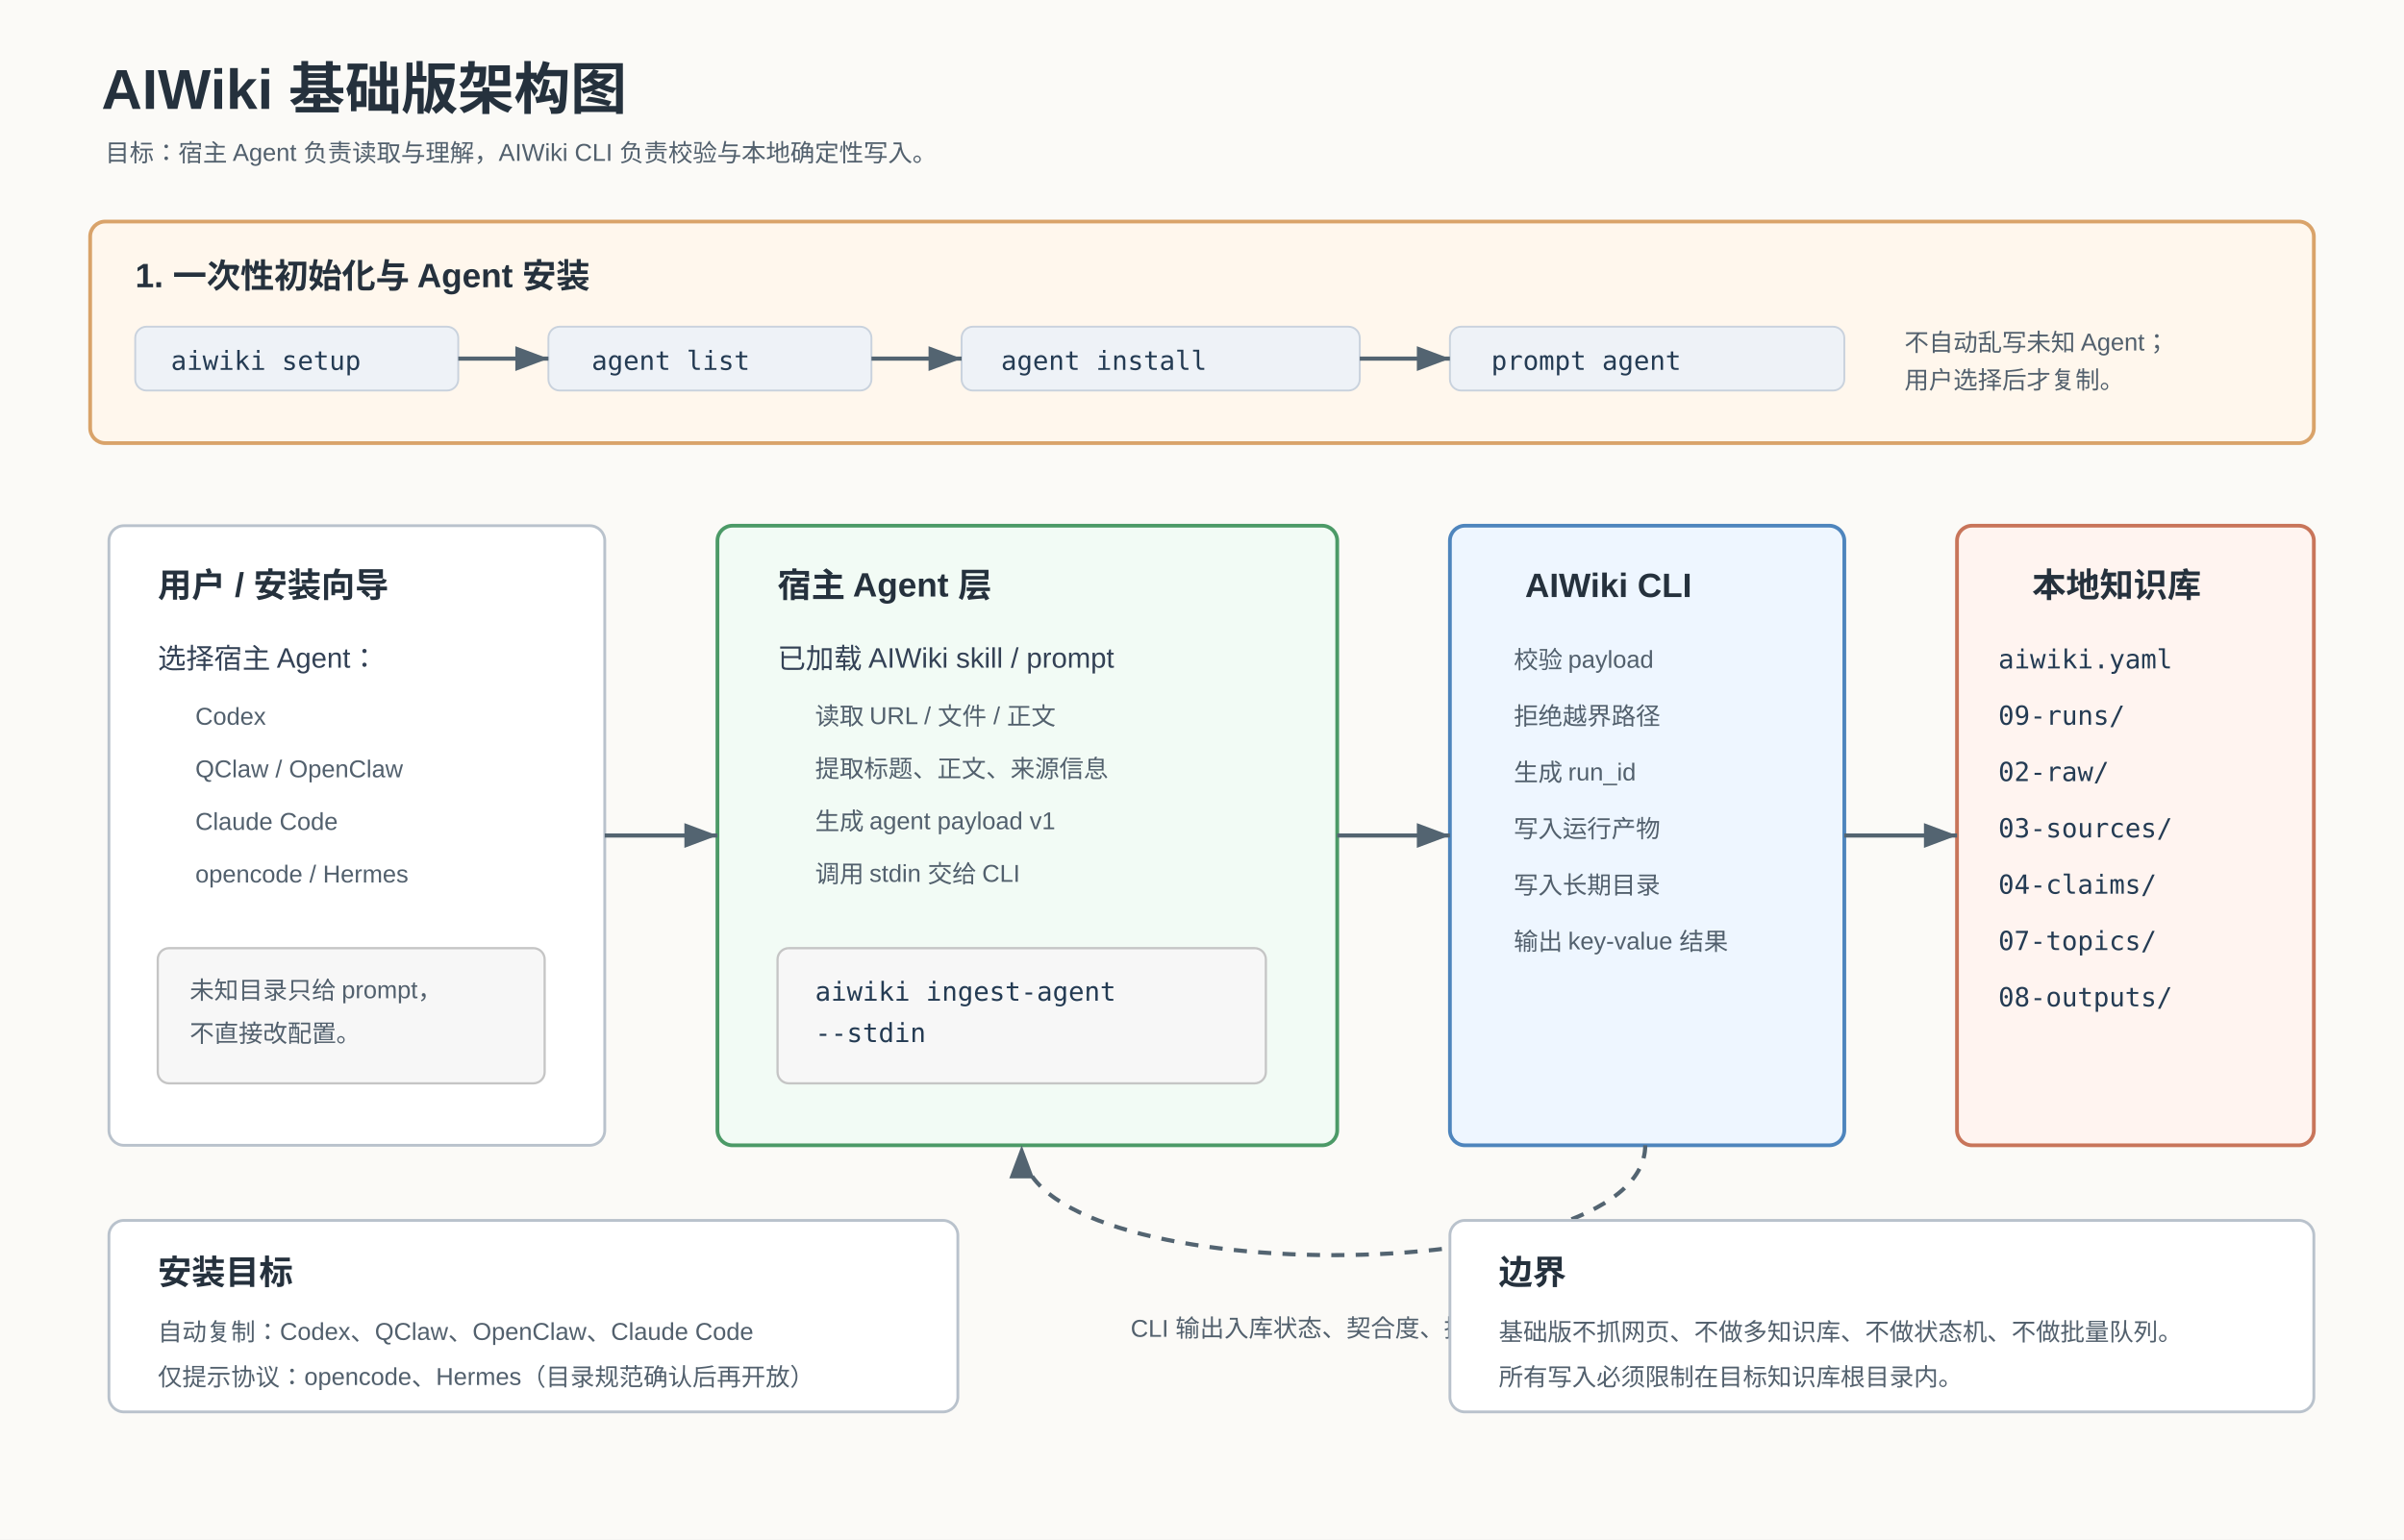
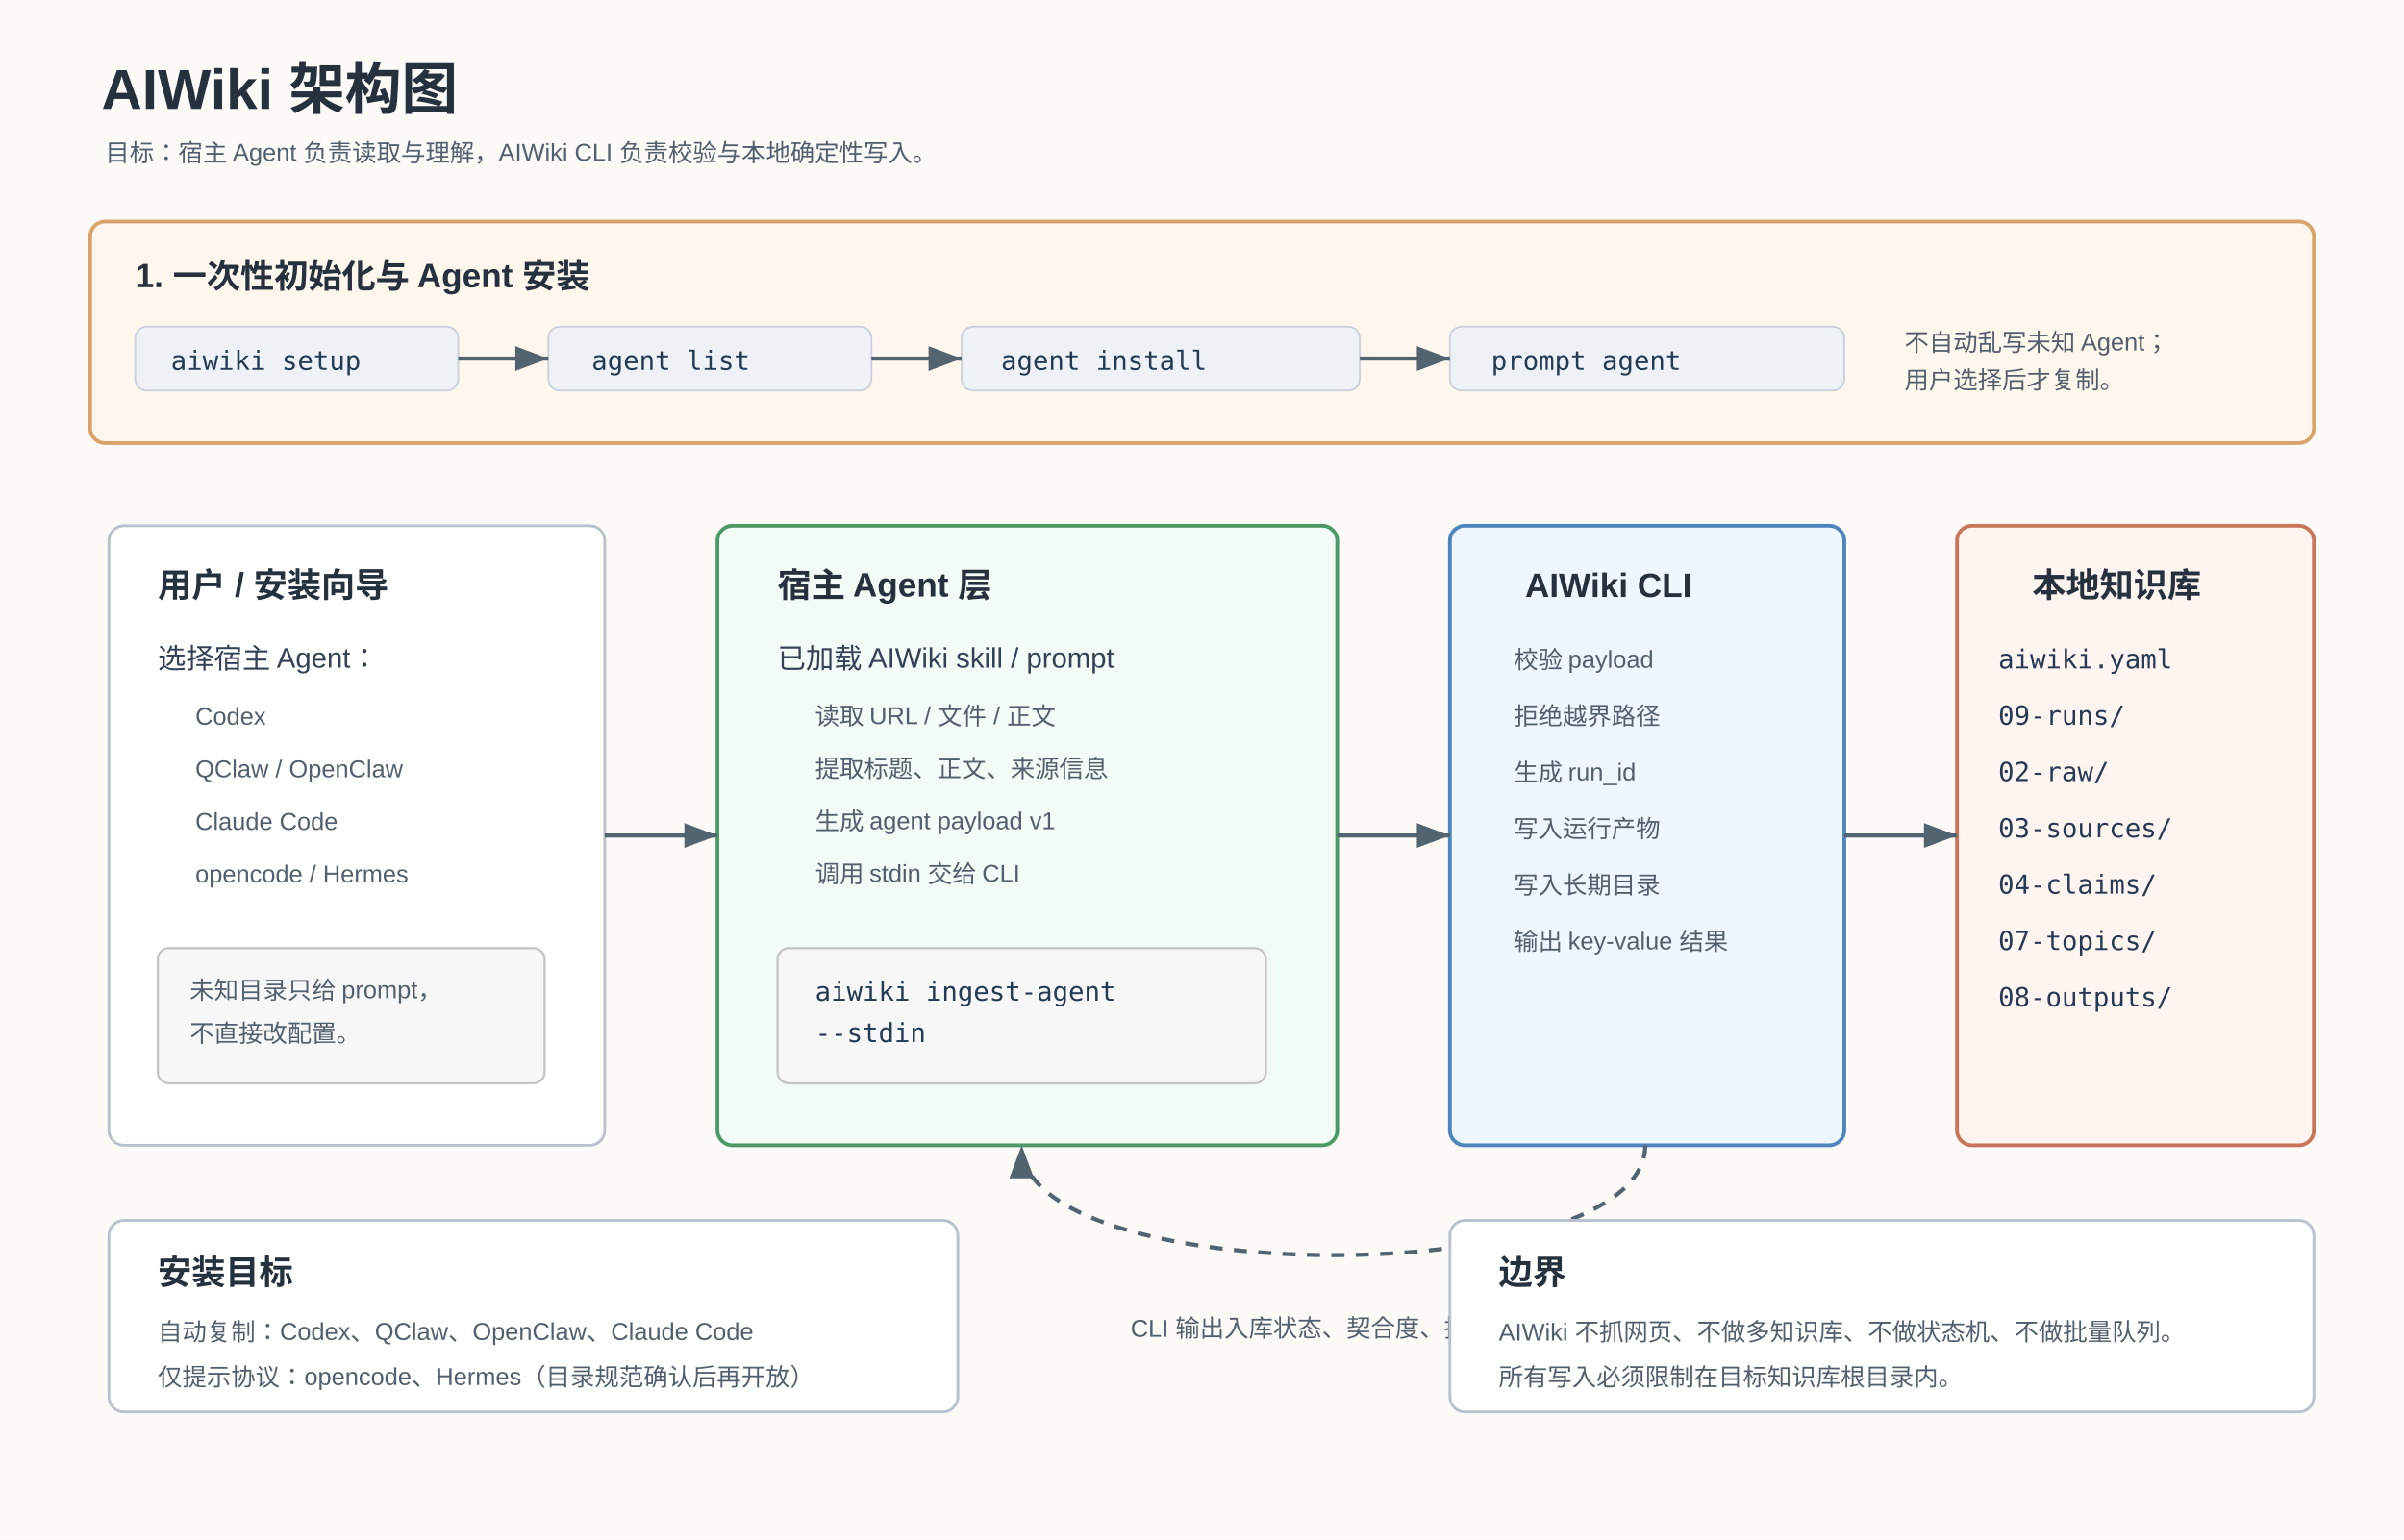
<svg xmlns="http://www.w3.org/2000/svg" width="1280" height="820" viewBox="0 0 1280 820" role="img" aria-labelledby="title desc">
  <defs>
    <style>
      .bg { fill: #fbfaf7; }
      .band { fill: #fff7ed; stroke: #d9a36a; stroke-width: 2; }
      .panel { fill: #ffffff; stroke: #b9c2cc; stroke-width: 1.5; }
      .core { fill: #eef6ff; stroke: #4e85bd; stroke-width: 2; }
      .agent { fill: #f2fbf5; stroke: #4c9a67; stroke-width: 2; }
      .store { fill: #fff4f0; stroke: #c8755a; stroke-width: 2; }
      .note { fill: #f7f7f7; stroke: #c5c5c5; stroke-width: 1.2; }
      .title { font: 700 30px Arial, "Microsoft YaHei", sans-serif; fill: #25313d; }
      .h2 { font: 700 18px Arial, "Microsoft YaHei", sans-serif; fill: #25313d; }
      .text { font: 15px Arial, "Microsoft YaHei", sans-serif; fill: #334155; }
      .small { font: 13px Arial, "Microsoft YaHei", sans-serif; fill: #52606d; }
      .mono { font: 14px Consolas, "SFMono-Regular", monospace; fill: #243b53; }
      .arrow { stroke: #536471; stroke-width: 2.2; fill: none; marker-end: url(#arrow); }
      .dash { stroke-dasharray: 7 6; }
      .chip { fill: #eef2f7; stroke: #c9d2dd; }
    </style>
    <marker id="arrow" markerWidth="10" markerHeight="10" refX="8" refY="3" orient="auto" markerUnits="strokeWidth">
      <path d="M0,0 L0,6 L8,3 z" fill="#536471" />
    </marker>
  </defs>
  <rect class="bg" x="0" y="0" width="1280" height="820" />
-   <text class="title" x="54" y="58">AIWiki 基础版架构图</text>
+   <text class="title" x="54" y="58">AIWiki 架构图</text>
  <text class="small" x="56" y="86">目标：宿主 Agent 负责读取与理解，AIWiki CLI 负责校验与本地确定性写入。</text>
  <rect class="band" x="48" y="118" width="1184" height="118" rx="8" />
  <text class="h2" x="72" y="153">1. 一次性初始化与 Agent 安装</text>
  <rect class="chip" x="72" y="174" width="172" height="34" rx="6" />
  <text class="mono" x="91" y="197">aiwiki setup</text>
  <rect class="chip" x="292" y="174" width="172" height="34" rx="6" />
  <text class="mono" x="315" y="197">agent list</text>
  <rect class="chip" x="512" y="174" width="212" height="34" rx="6" />
  <text class="mono" x="533" y="197">agent install</text>
  <rect class="chip" x="772" y="174" width="210" height="34" rx="6" />
  <text class="mono" x="794" y="197">prompt agent</text>
  <text class="small" x="1014" y="187">不自动乱写未知 Agent；</text>
  <text class="small" x="1014" y="207">用户选择后才复制。</text>
  <path class="arrow" d="M244 191 H292" />
  <path class="arrow" d="M464 191 H512" />
  <path class="arrow" d="M724 191 H772" />
  <rect class="panel" x="58" y="280" width="264" height="330" rx="8" />
  <text class="h2" x="84" y="318">用户 / 安装向导</text>
  <text class="text" x="84" y="356">选择宿主 Agent：</text>
  <text class="small" x="104" y="386">Codex</text>
  <text class="small" x="104" y="414">QClaw / OpenClaw</text>
  <text class="small" x="104" y="442">Claude Code</text>
  <text class="small" x="104" y="470">opencode / Hermes</text>
  <rect class="note" x="84" y="505" width="206" height="72" rx="6" />
  <text class="small" x="101" y="532">未知目录只给 prompt，</text>
  <text class="small" x="101" y="555">不直接改配置。</text>
  <rect class="agent" x="382" y="280" width="330" height="330" rx="8" />
  <text class="h2" x="414" y="318">宿主 Agent 层</text>
  <text class="text" x="414" y="356">已加载 AIWiki skill / prompt</text>
  <text class="small" x="434" y="386">读取 URL / 文件 / 正文</text>
  <text class="small" x="434" y="414">提取标题、正文、来源信息</text>
  <text class="small" x="434" y="442">生成 agent payload v1</text>
  <text class="small" x="434" y="470">调用 stdin 交给 CLI</text>
  <rect class="note" x="414" y="505" width="260" height="72" rx="6" />
  <text class="mono" x="434" y="533">aiwiki ingest-agent</text>
  <text class="mono" x="434" y="555">  --stdin</text>
  <rect class="core" x="772" y="280" width="210" height="330" rx="8" />
  <text class="h2" x="812" y="318">AIWiki CLI</text>
  <text class="small" x="806" y="356">校验 payload</text>
  <text class="small" x="806" y="386">拒绝越界路径</text>
  <text class="small" x="806" y="416">生成 run_id</text>
  <text class="small" x="806" y="446">写入运行产物</text>
  <text class="small" x="806" y="476">写入长期目录</text>
  <text class="small" x="806" y="506">输出 key-value 结果</text>
  <rect class="store" x="1042" y="280" width="190" height="330" rx="8" />
  <text class="h2" x="1082" y="318">本地知识库</text>
  <text class="mono" x="1064" y="356">aiwiki.yaml</text>
  <text class="mono" x="1064" y="386">09-runs/</text>
  <text class="mono" x="1064" y="416">02-raw/</text>
  <text class="mono" x="1064" y="446">03-sources/</text>
  <text class="mono" x="1064" y="476">04-claims/</text>
  <text class="mono" x="1064" y="506">07-topics/</text>
  <text class="mono" x="1064" y="536">08-outputs/</text>
  <path class="arrow" d="M322 445 H382" />
  <path class="arrow" d="M712 445 H772" />
  <path class="arrow" d="M982 445 H1042" />
  <path class="arrow dash" d="M876 610 C876 688 544 688 544 610" />
  <text class="small" x="602" y="712">CLI 输出入库状态、契合度、摘要、run_dir，由宿主 Agent 回复用户</text>
  <rect class="panel" x="58" y="650" width="452" height="102" rx="8" />
  <text class="h2" x="84" y="684">安装目标</text>
  <text class="small" x="84" y="714">自动复制：Codex、QClaw、OpenClaw、Claude Code</text>
  <text class="small" x="84" y="738">仅提示协议：opencode、Hermes（目录规范确认后再开放）</text>
  <rect class="panel" x="772" y="650" width="460" height="102" rx="8" />
  <text class="h2" x="798" y="684">边界</text>
-   <text class="small" x="798" y="714">基础版不抓网页、不做多知识库、不做状态机、不做批量队列。</text>
+   <text class="small" x="798" y="714">AIWiki 不抓网页、不做多知识库、不做状态机、不做批量队列。</text>
  <text class="small" x="798" y="738">所有写入必须限制在目标知识库根目录内。</text>
</svg>
